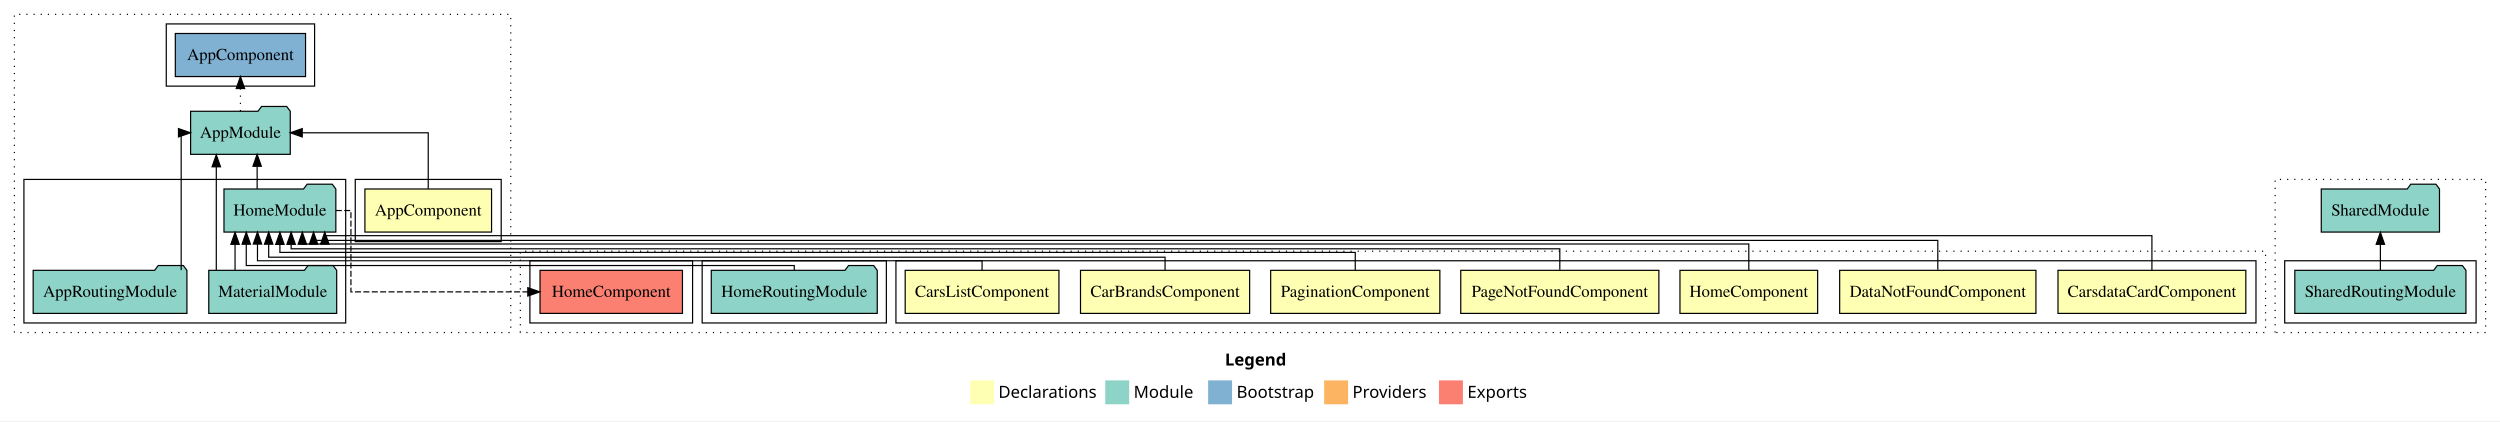
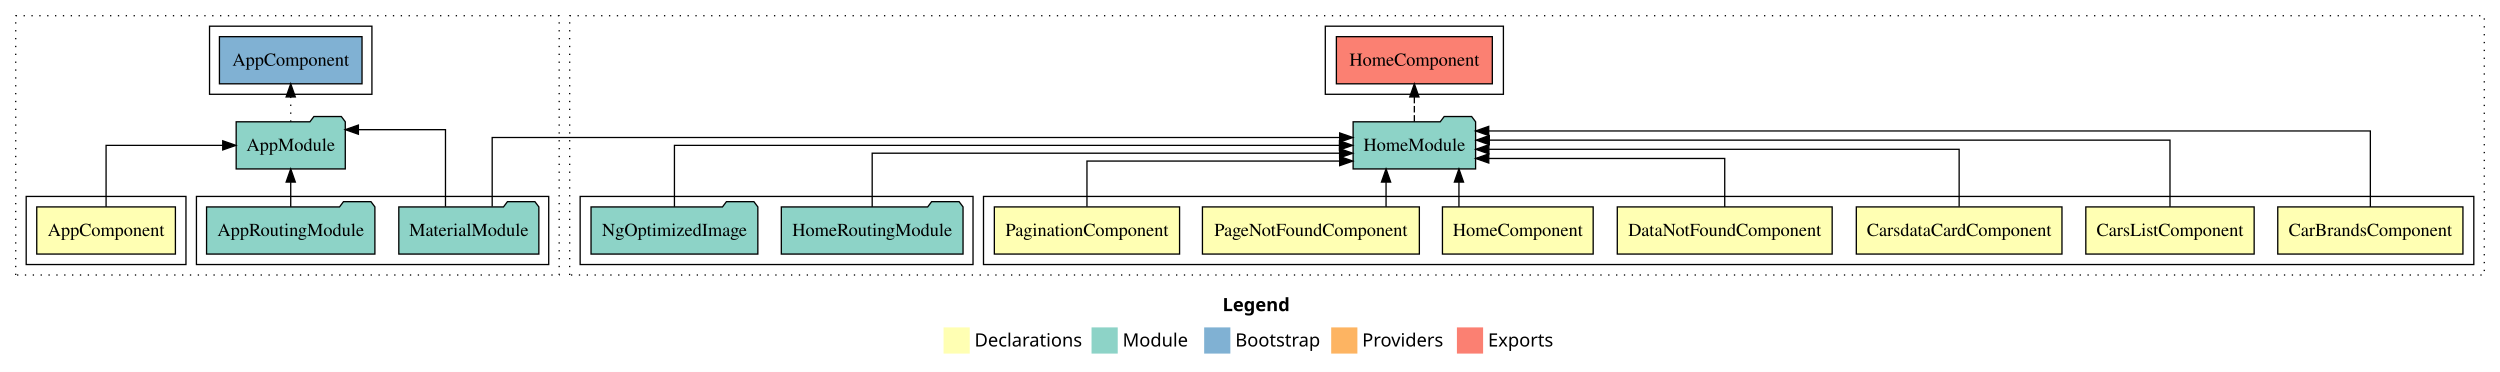
- <svg xmlns="http://www.w3.org/2000/svg" width="2090pt" height="352pt" viewBox="0.00 0.00 2090.00 352.00">
-   <g id="graph0" class="graph" transform="scale(1 1) rotate(0) translate(4 348)">
-     <polygon fill="white" stroke="transparent" points="-4,4 -4,-348 2086,-348 2086,4 -4,4" />
-     <text text-anchor="start" x="1020.01" y="-42.4" font-family="Times-12" font-weight="bold" font-size="14.00">Legend</text>
-     <polygon fill="#ffffb3" stroke="transparent" points="807,-10 807,-30 827,-30 827,-10 807,-10" />
-     <text text-anchor="start" x="830.63" y="-15.4" font-family="Times-12" font-size="14.00">  Declarations</text>
-     <polygon fill="#8dd3c7" stroke="transparent" points="920,-10 920,-30 940,-30 940,-10 920,-10" />
-     <text text-anchor="start" x="943.73" y="-15.4" font-family="Times-12" font-size="14.00">  Module</text>
-     <polygon fill="#80b1d3" stroke="transparent" points="1006,-10 1006,-30 1026,-30 1026,-10 1006,-10" />
-     <text text-anchor="start" x="1029.78" y="-15.4" font-family="Times-12" font-size="14.00">  Bootstrap</text>
-     <polygon fill="#fdb462" stroke="transparent" points="1103,-10 1103,-30 1123,-30 1123,-10 1103,-10" />
-     <text text-anchor="start" x="1126.67" y="-15.4" font-family="Times-12" font-size="14.00">  Providers</text>
-     <polygon fill="#fb8072" stroke="transparent" points="1199,-10 1199,-30 1219,-30 1219,-10 1199,-10" />
-     <text text-anchor="start" x="1222.73" y="-15.4" font-family="Times-12" font-size="14.00">  Exports</text>
+ <svg xmlns="http://www.w3.org/2000/svg" width="1909pt" height="284pt" viewBox="0.00 0.00 1909.00 284.00">
+   <g id="graph0" class="graph" transform="scale(1 1) rotate(0) translate(4 280)">
+     <polygon fill="white" stroke="transparent" points="-4,4 -4,-280 1905,-280 1905,4 -4,4" />
+     <text text-anchor="start" x="929.51" y="-42.4" font-family="Times-12" font-weight="bold" font-size="14.00">Legend</text>
+     <polygon fill="#ffffb3" stroke="transparent" points="716.5,-10 716.5,-30 736.5,-30 736.5,-10 716.5,-10" />
+     <text text-anchor="start" x="740.13" y="-15.4" font-family="Times-12" font-size="14.00">  Declarations</text>
+     <polygon fill="#8dd3c7" stroke="transparent" points="829.5,-10 829.5,-30 849.5,-30 849.5,-10 829.5,-10" />
+     <text text-anchor="start" x="853.23" y="-15.4" font-family="Times-12" font-size="14.00">  Module</text>
+     <polygon fill="#80b1d3" stroke="transparent" points="915.5,-10 915.5,-30 935.5,-30 935.5,-10 915.5,-10" />
+     <text text-anchor="start" x="939.28" y="-15.4" font-family="Times-12" font-size="14.00">  Bootstrap</text>
+     <polygon fill="#fdb462" stroke="transparent" points="1012.5,-10 1012.5,-30 1032.5,-30 1032.5,-10 1012.5,-10" />
+     <text text-anchor="start" x="1036.17" y="-15.4" font-family="Times-12" font-size="14.00">  Providers</text>
+     <polygon fill="#fb8072" stroke="transparent" points="1108.5,-10 1108.5,-30 1128.5,-30 1128.5,-10 1108.5,-10" />
+     <text text-anchor="start" x="1132.23" y="-15.4" font-family="Times-12" font-size="14.00">  Exports</text>
    <g id="clust1" class="cluster">
-       <polygon fill="none" stroke="black" stroke-dasharray="1,5" points="8,-70 8,-336 423,-336 423,-70 8,-70" />
+       <polygon fill="none" stroke="black" stroke-dasharray="1,5" points="8,-70 8,-268 423,-268 423,-70 8,-70" />
    </g>
    <g id="clust2" class="cluster">
-       <polygon fill="none" stroke="black" points="293,-146 293,-198 415,-198 415,-146 293,-146" />
+       <polygon fill="none" stroke="black" points="16,-78 16,-130 138,-130 138,-78 16,-78" />
    </g>
    <g id="clust4" class="cluster">
-       <polygon fill="none" stroke="black" points="16,-78 16,-198 285,-198 285,-78 16,-78" />
+       <polygon fill="none" stroke="black" points="146,-78 146,-130 415,-130 415,-78 146,-78" />
    </g>
    <g id="clust6" class="cluster">
-       <polygon fill="none" stroke="black" points="135,-276 135,-328 259,-328 259,-276 135,-276" />
+       <polygon fill="none" stroke="black" points="156,-208 156,-260 280,-260 280,-208 156,-208" />
    </g>
    <g id="clust14" class="cluster">
-       <polygon fill="none" stroke="black" stroke-dasharray="1,5" points="431,-70 431,-138 1890,-138 1890,-70 431,-70" />
+       <polygon fill="none" stroke="black" stroke-dasharray="1,5" points="431,-70 431,-268 1893,-268 1893,-70 431,-70" />
    </g>
    <g id="clust15" class="cluster">
-       <polygon fill="none" stroke="black" points="745,-78 745,-130 1882,-130 1882,-78 745,-78" />
+       <polygon fill="none" stroke="black" points="747,-78 747,-130 1885,-130 1885,-78 747,-78" />
    </g>
    <g id="clust23" class="cluster">
-       <polygon fill="none" stroke="black" points="583,-78 583,-130 737,-130 737,-78 583,-78" />
+       <polygon fill="none" stroke="black" points="439,-78 439,-130 739,-130 739,-78 439,-78" />
    </g>
    <g id="clust24" class="cluster">
-       <polygon fill="none" stroke="black" points="439,-78 439,-130 575,-130 575,-78 439,-78" />
-     </g>
-     <g id="clust39" class="cluster">
-       <polygon fill="none" stroke="black" stroke-dasharray="1,5" points="1898,-70 1898,-198 2074,-198 2074,-70 1898,-70" />
-     </g>
-     <g id="clust41" class="cluster">
-       <polygon fill="none" stroke="black" points="1906,-78 1906,-130 2066,-130 2066,-78 1906,-78" />
+       <polygon fill="none" stroke="black" points="1008,-208 1008,-260 1144,-260 1144,-208 1008,-208" />
    </g>
    <g id="node1" class="node">
-       <polygon fill="#ffffb3" stroke="black" points="406.94,-190 301.06,-190 301.06,-154 406.94,-154 406.94,-190" />
-       <text text-anchor="middle" x="354" y="-167.8" font-family="Times,serif" font-size="14.00">AppComponent</text>
+       <polygon fill="#ffffb3" stroke="black" points="129.94,-122 24.06,-122 24.06,-86 129.94,-86 129.94,-122" />
+       <text text-anchor="middle" x="77" y="-99.8" font-family="Times,serif" font-size="14.00">AppComponent</text>
    </g>
    <g id="node2" class="node">
-       <polygon fill="#8dd3c7" stroke="black" points="238.66,-255 235.66,-259 214.66,-259 211.66,-255 155.34,-255 155.34,-219 238.66,-219 238.66,-255" />
-       <text text-anchor="middle" x="197" y="-232.8" font-family="Times,serif" font-size="14.00">AppModule</text>
+       <polygon fill="#8dd3c7" stroke="black" points="259.66,-187 256.66,-191 235.66,-191 232.66,-187 176.34,-187 176.34,-151 259.66,-151 259.66,-187" />
+       <text text-anchor="middle" x="218" y="-164.8" font-family="Times,serif" font-size="14.00">AppModule</text>
    </g>
    <g id="edge1" class="edge">
-       <path fill="none" stroke="black" d="M354,-190.11C354,-209.34 354,-237 354,-237 354,-237 248.66,-237 248.66,-237" />
-       <polygon fill="black" stroke="black" points="248.66,-233.5 238.66,-237 248.66,-240.5 248.66,-233.5" />
+       <path fill="none" stroke="black" d="M77,-122.11C77,-141.34 77,-169 77,-169 77,-169 166.08,-169 166.08,-169" />
+       <polygon fill="black" stroke="black" points="166.08,-172.5 176.08,-169 166.08,-165.5 166.08,-172.5" />
+     </g>
+     <g id="node5" class="node">
+       <polygon fill="#80b1d3" stroke="black" points="272.44,-252 163.56,-252 163.56,-216 272.44,-216 272.44,-252" />
+       <text text-anchor="middle" x="218" y="-229.8" font-family="Times,serif" font-size="14.00">AppComponent </text>
+     </g>
+     <g id="edge4" class="edge">
+       <path fill="none" stroke="black" stroke-dasharray="1,5" d="M218,-187.11C218,-187.11 218,-205.99 218,-205.99" />
+       <polygon fill="black" stroke="black" points="214.5,-205.99 218,-215.99 221.5,-205.99 214.5,-205.99" />
+     </g>
+     <g id="node3" class="node">
+       <polygon fill="#8dd3c7" stroke="black" points="282.27,-122 279.27,-126 258.27,-126 255.27,-122 153.73,-122 153.73,-86 282.27,-86 282.27,-122" />
+       <text text-anchor="middle" x="218" y="-99.8" font-family="Times,serif" font-size="14.00">AppRoutingModule</text>
+     </g>
+     <g id="edge2" class="edge">
+       <path fill="none" stroke="black" d="M218,-122.11C218,-122.11 218,-140.99 218,-140.99" />
+       <polygon fill="black" stroke="black" points="214.5,-140.99 218,-150.99 221.5,-140.99 214.5,-140.99" />
+     </g>
+     <g id="node4" class="node">
+       <polygon fill="#8dd3c7" stroke="black" points="407.47,-122 404.47,-126 383.47,-126 380.47,-122 300.53,-122 300.53,-86 407.47,-86 407.47,-122" />
+       <text text-anchor="middle" x="354" y="-99.8" font-family="Times,serif" font-size="14.00">MaterialModule</text>
+     </g>
+     <g id="edge3" class="edge">
+       <path fill="none" stroke="black" d="M336.17,-122.25C336.17,-145.02 336.17,-181 336.17,-181 336.17,-181 269.66,-181 269.66,-181" />
+       <polygon fill="black" stroke="black" points="269.66,-177.5 259.66,-181 269.66,-184.5 269.66,-177.5" />
+     </g>
+     <g id="node13" class="node">
+       <polygon fill="#8dd3c7" stroke="black" points="1122.76,-187 1119.76,-191 1098.76,-191 1095.76,-187 1029.24,-187 1029.24,-151 1122.76,-151 1122.76,-187" />
+       <text text-anchor="middle" x="1076" y="-164.8" font-family="Times,serif" font-size="14.00">HomeModule</text>
+     </g>
+     <g id="edge13" class="edge">
+       <path fill="none" stroke="black" d="M371.83,-122.28C371.83,-143.32 371.83,-175 371.83,-175 371.83,-175 1018.98,-175 1018.98,-175" />
+       <polygon fill="black" stroke="black" points="1018.98,-178.5 1028.98,-175 1018.98,-171.5 1018.98,-178.5" />
    </g>
    <g id="node6" class="node">
-       <polygon fill="#80b1d3" stroke="black" points="251.44,-320 142.56,-320 142.56,-284 251.44,-284 251.44,-320" />
-       <text text-anchor="middle" x="197" y="-297.8" font-family="Times,serif" font-size="14.00">AppComponent </text>
+       <polygon fill="#ffffb3" stroke="black" points="1876.7,-122 1735.3,-122 1735.3,-86 1876.7,-86 1876.7,-122" />
+       <text text-anchor="middle" x="1806" y="-99.8" font-family="Times,serif" font-size="14.00">CarBrandsComponent</text>
    </g>
    <g id="edge5" class="edge">
-       <path fill="none" stroke="black" stroke-dasharray="1,5" d="M197,-255.11C197,-255.11 197,-273.99 197,-273.99" />
-       <polygon fill="black" stroke="black" points="193.5,-273.99 197,-283.99 200.5,-273.99 193.5,-273.99" />
+       <path fill="none" stroke="black" d="M1806,-122.01C1806,-144.49 1806,-180 1806,-180 1806,-180 1132.78,-180 1132.78,-180" />
+       <polygon fill="black" stroke="black" points="1132.78,-176.5 1122.78,-180 1132.78,-183.5 1132.78,-176.5" />
    </g>
-     <g id="node3" class="node">
-       <polygon fill="#8dd3c7" stroke="black" points="152.27,-122 149.27,-126 128.27,-126 125.27,-122 23.73,-122 23.73,-86 152.27,-86 152.27,-122" />
-       <text text-anchor="middle" x="88" y="-99.8" font-family="Times,serif" font-size="14.00">AppRoutingModule</text>
+     <g id="node7" class="node">
+       <polygon fill="#ffffb3" stroke="black" points="1717.27,-122 1588.73,-122 1588.73,-86 1717.27,-86 1717.27,-122" />
+       <text text-anchor="middle" x="1653" y="-99.8" font-family="Times,serif" font-size="14.00">CarsListComponent</text>
    </g>
-     <g id="edge2" class="edge">
-       <path fill="none" stroke="black" d="M147.46,-122.21C147.46,-158.64 147.46,-237 147.46,-237 147.46,-237 148.23,-237 148.23,-237" />
-       <polygon fill="black" stroke="black" points="145.2,-240.5 155.2,-237 145.2,-233.5 145.2,-240.5" />
+     <g id="edge6" class="edge">
+       <path fill="none" stroke="black" d="M1653,-122.13C1653,-142.57 1653,-173 1653,-173 1653,-173 1133.22,-173 1133.22,-173" />
+       <polygon fill="black" stroke="black" points="1133.22,-169.5 1123.22,-173 1133.22,-176.5 1133.22,-169.5" />
    </g>
-     <g id="node4" class="node">
-       <polygon fill="#8dd3c7" stroke="black" points="276.76,-190 273.76,-194 252.76,-194 249.76,-190 183.24,-190 183.24,-154 276.76,-154 276.76,-190" />
-       <text text-anchor="middle" x="230" y="-167.8" font-family="Times,serif" font-size="14.00">HomeModule</text>
+     <g id="node8" class="node">
+       <polygon fill="#ffffb3" stroke="black" points="1570.52,-122 1413.48,-122 1413.48,-86 1570.52,-86 1570.52,-122" />
+       <text text-anchor="middle" x="1492" y="-99.8" font-family="Times,serif" font-size="14.00">CarsdataCardComponent</text>
    </g>
-     <g id="edge3" class="edge">
-       <path fill="none" stroke="black" d="M210.97,-190.11C210.97,-190.11 210.97,-208.99 210.97,-208.99" />
-       <polygon fill="black" stroke="black" points="207.47,-208.99 210.97,-218.99 214.47,-208.99 207.47,-208.99" />
+     <g id="edge7" class="edge">
+       <path fill="none" stroke="black" d="M1492,-122.27C1492,-140.56 1492,-166 1492,-166 1492,-166 1132.91,-166 1132.91,-166" />
+       <polygon fill="black" stroke="black" points="1132.91,-162.5 1122.91,-166 1132.91,-169.5 1132.91,-162.5" />
+     </g>
+     <g id="node9" class="node">
+       <polygon fill="#ffffb3" stroke="black" points="1395.04,-122 1230.96,-122 1230.96,-86 1395.04,-86 1395.04,-122" />
+       <text text-anchor="middle" x="1313" y="-99.8" font-family="Times,serif" font-size="14.00">DataNotFoundComponent</text>
+     </g>
+     <g id="edge8" class="edge">
+       <path fill="none" stroke="black" d="M1313,-122.01C1313,-138.05 1313,-159 1313,-159 1313,-159 1132.82,-159 1132.82,-159" />
+       <polygon fill="black" stroke="black" points="1132.82,-155.5 1122.82,-159 1132.82,-162.5 1132.82,-155.5" />
+     </g>
+     <g id="node10" class="node">
+       <polygon fill="#ffffb3" stroke="black" points="1212.55,-122 1097.45,-122 1097.45,-86 1212.55,-86 1212.55,-122" />
+       <text text-anchor="middle" x="1155" y="-99.8" font-family="Times,serif" font-size="14.00">HomeComponent</text>
+     </g>
+     <g id="edge9" class="edge">
+       <path fill="none" stroke="black" d="M1110.05,-122.11C1110.05,-122.11 1110.05,-140.99 1110.05,-140.99" />
+       <polygon fill="black" stroke="black" points="1106.55,-140.99 1110.05,-150.99 1113.55,-140.99 1106.55,-140.99" />
+     </g>
+     <g id="node11" class="node">
+       <polygon fill="#ffffb3" stroke="black" points="1079.82,-122 914.18,-122 914.18,-86 1079.82,-86 1079.82,-122" />
+       <text text-anchor="middle" x="997" y="-99.8" font-family="Times,serif" font-size="14.00">PageNotFoundComponent</text>
+     </g>
+     <g id="edge10" class="edge">
+       <path fill="none" stroke="black" d="M1054.39,-122.11C1054.39,-122.11 1054.39,-140.99 1054.39,-140.99" />
+       <polygon fill="black" stroke="black" points="1050.89,-140.99 1054.39,-150.99 1057.89,-140.99 1050.89,-140.99" />
+     </g>
+     <g id="node12" class="node">
+       <polygon fill="#ffffb3" stroke="black" points="896.72,-122 755.28,-122 755.28,-86 896.72,-86 896.72,-122" />
+       <text text-anchor="middle" x="826" y="-99.8" font-family="Times,serif" font-size="14.00">PaginationComponent</text>
+     </g>
+     <g id="edge11" class="edge">
+       <path fill="none" stroke="black" d="M826,-122.24C826,-137.57 826,-157 826,-157 826,-157 1018.98,-157 1018.98,-157" />
+       <polygon fill="black" stroke="black" points="1018.98,-160.5 1028.98,-157 1018.98,-153.5 1018.98,-160.5" />
+     </g>
+     <g id="node16" class="node">
+       <polygon fill="#fb8072" stroke="black" points="1135.54,-252 1016.46,-252 1016.46,-216 1135.54,-216 1135.54,-252" />
+       <text text-anchor="middle" x="1076" y="-229.8" font-family="Times,serif" font-size="14.00">HomeComponent </text>
+     </g>
+     <g id="edge15" class="edge">
+       <path fill="none" stroke="black" stroke-dasharray="5,2" d="M1076,-187.11C1076,-187.11 1076,-205.99 1076,-205.99" />
+       <polygon fill="black" stroke="black" points="1072.5,-205.99 1076,-215.99 1079.5,-205.99 1072.5,-205.99" />
+     </g>
+     <g id="node14" class="node">
+       <polygon fill="#8dd3c7" stroke="black" points="731.38,-122 728.38,-126 707.38,-126 704.38,-122 592.62,-122 592.62,-86 731.38,-86 731.38,-122" />
+       <text text-anchor="middle" x="662" y="-99.8" font-family="Times,serif" font-size="14.00">HomeRoutingModule</text>
+     </g>
+     <g id="edge12" class="edge">
+       <path fill="none" stroke="black" d="M662,-122.02C662,-139.37 662,-163 662,-163 662,-163 1018.91,-163 1018.91,-163" />
+       <polygon fill="black" stroke="black" points="1018.91,-166.5 1028.91,-163 1018.91,-159.5 1018.91,-166.5" />
    </g>
    <g id="node15" class="node">
-       <polygon fill="#fb8072" stroke="black" points="566.54,-122 447.46,-122 447.46,-86 566.54,-86 566.54,-122" />
-       <text text-anchor="middle" x="507" y="-99.8" font-family="Times,serif" font-size="14.00">HomeComponent </text>
-     </g>
-     <g id="edge15" class="edge">
-       <path fill="none" stroke="black" stroke-dasharray="5,2" d="M276.79,-172C284.15,-172 289.38,-172 289.38,-172 289.38,-172 289.38,-104 289.38,-104 289.38,-104 437.25,-104 437.25,-104" />
-       <polygon fill="black" stroke="black" points="437.25,-107.5 447.25,-104 437.25,-100.5 437.25,-107.5" />
-     </g>
-     <g id="node5" class="node">
-       <polygon fill="#8dd3c7" stroke="black" points="277.47,-122 274.47,-126 253.47,-126 250.47,-122 170.53,-122 170.53,-86 277.47,-86 277.47,-122" />
-       <text text-anchor="middle" x="224" y="-99.8" font-family="Times,serif" font-size="14.00">MaterialModule</text>
-     </g>
-     <g id="edge4" class="edge">
-       <path fill="none" stroke="black" d="M176.82,-122.21C176.82,-122.21 176.82,-208.58 176.82,-208.58" />
-       <polygon fill="black" stroke="black" points="173.32,-208.58 176.82,-218.58 180.32,-208.58 173.32,-208.58" />
+       <polygon fill="#8dd3c7" stroke="black" points="574.69,-122 571.69,-126 550.69,-126 547.69,-122 447.31,-122 447.31,-86 574.69,-86 574.69,-122" />
+       <text text-anchor="middle" x="511" y="-99.8" font-family="Times,serif" font-size="14.00">NgOptimizedImage</text>
    </g>
    <g id="edge14" class="edge">
-       <path fill="none" stroke="black" d="M192.5,-122.22C192.5,-122.22 192.5,-143.73 192.5,-143.73" />
-       <polygon fill="black" stroke="black" points="189,-143.73 192.5,-153.73 196,-143.73 189,-143.73" />
-     </g>
-     <g id="node7" class="node">
-       <polygon fill="#ffffb3" stroke="black" points="1040.7,-122 899.3,-122 899.3,-86 1040.7,-86 1040.7,-122" />
-       <text text-anchor="middle" x="970" y="-99.8" font-family="Times,serif" font-size="14.00">CarBrandsComponent</text>
-     </g>
-     <g id="edge6" class="edge">
-       <path fill="none" stroke="black" d="M970,-122.2C970,-128.03 970,-133 970,-133 970,-133 220.62,-133 220.62,-133 220.62,-133 220.62,-143.87 220.62,-143.87" />
-       <polygon fill="black" stroke="black" points="217.12,-143.87 220.62,-153.87 224.12,-143.87 217.12,-143.87" />
-     </g>
-     <g id="node8" class="node">
-       <polygon fill="#ffffb3" stroke="black" points="881.27,-122 752.73,-122 752.73,-86 881.27,-86 881.27,-122" />
-       <text text-anchor="middle" x="817" y="-99.8" font-family="Times,serif" font-size="14.00">CarsListComponent</text>
-     </g>
-     <g id="edge7" class="edge">
-       <path fill="none" stroke="black" d="M817,-122.06C817,-126.49 817,-130 817,-130 817,-130 211.25,-130 211.25,-130 211.25,-130 211.25,-143.94 211.25,-143.94" />
-       <polygon fill="black" stroke="black" points="207.75,-143.94 211.25,-153.94 214.75,-143.94 207.75,-143.94" />
-     </g>
-     <g id="node9" class="node">
-       <polygon fill="#ffffb3" stroke="black" points="1873.52,-122 1716.48,-122 1716.48,-86 1873.52,-86 1873.52,-122" />
-       <text text-anchor="middle" x="1795" y="-99.8" font-family="Times,serif" font-size="14.00">CarsdataCardComponent</text>
-     </g>
-     <g id="edge8" class="edge">
-       <path fill="none" stroke="black" d="M1795,-122.04C1795,-135.29 1795,-151 1795,-151 1795,-151 267.5,-151 267.5,-151 267.5,-151 267.5,-151.29 267.5,-151.29" />
-       <polygon fill="black" stroke="black" points="264.01,-143.92 267.5,-153.92 271.01,-143.92 264.01,-143.92" />
-     </g>
-     <g id="node10" class="node">
-       <polygon fill="#ffffb3" stroke="black" points="1698.04,-122 1533.96,-122 1533.96,-86 1698.04,-86 1698.04,-122" />
-       <text text-anchor="middle" x="1616" y="-99.8" font-family="Times,serif" font-size="14.00">DataNotFoundComponent</text>
-     </g>
-     <g id="edge9" class="edge">
-       <path fill="none" stroke="black" d="M1616,-122.49C1616,-134.14 1616,-147 1616,-147 1616,-147 258.13,-147 258.13,-147 258.13,-147 258.13,-147.68 258.13,-147.68" />
-       <polygon fill="black" stroke="black" points="254.63,-143.83 258.13,-153.83 261.63,-143.83 254.63,-143.83" />
-     </g>
-     <g id="node11" class="node">
-       <polygon fill="#ffffb3" stroke="black" points="1515.55,-122 1400.45,-122 1400.45,-86 1515.55,-86 1515.55,-122" />
-       <text text-anchor="middle" x="1458" y="-99.8" font-family="Times,serif" font-size="14.00">HomeComponent</text>
-     </g>
-     <g id="edge10" class="edge">
-       <path fill="none" stroke="black" d="M1458,-122.13C1458,-132.71 1458,-144 1458,-144 1458,-144 248.75,-144 248.75,-144 248.75,-144 248.75,-144.98 248.75,-144.98" />
-       <polygon fill="black" stroke="black" points="245.25,-143.79 248.75,-153.79 252.25,-143.79 245.25,-143.79" />
-     </g>
-     <g id="node12" class="node">
-       <polygon fill="#ffffb3" stroke="black" points="1382.82,-122 1217.18,-122 1217.18,-86 1382.82,-86 1382.82,-122" />
-       <text text-anchor="middle" x="1300" y="-99.8" font-family="Times,serif" font-size="14.00">PageNotFoundComponent</text>
-     </g>
-     <g id="edge11" class="edge">
-       <path fill="none" stroke="black" d="M1300,-122.42C1300,-131.28 1300,-140 1300,-140 1300,-140 239.38,-140 239.38,-140 239.38,-140 239.38,-143.76 239.38,-143.76" />
-       <polygon fill="black" stroke="black" points="235.88,-143.76 239.38,-153.76 242.88,-143.76 235.88,-143.76" />
-     </g>
-     <g id="node13" class="node">
-       <polygon fill="#ffffb3" stroke="black" points="1199.72,-122 1058.28,-122 1058.28,-86 1199.72,-86 1199.72,-122" />
-       <text text-anchor="middle" x="1129" y="-99.8" font-family="Times,serif" font-size="14.00">PaginationComponent</text>
-     </g>
-     <g id="edge12" class="edge">
-       <path fill="none" stroke="black" d="M1129,-122.04C1129,-129.75 1129,-137 1129,-137 1129,-137 230,-137 230,-137 230,-137 230,-143.68 230,-143.68" />
-       <polygon fill="black" stroke="black" points="226.5,-143.68 230,-153.68 233.5,-143.68 226.5,-143.68" />
-     </g>
-     <g id="node14" class="node">
-       <polygon fill="#8dd3c7" stroke="black" points="729.38,-122 726.38,-126 705.38,-126 702.38,-122 590.62,-122 590.62,-86 729.38,-86 729.38,-122" />
-       <text text-anchor="middle" x="660" y="-99.8" font-family="Times,serif" font-size="14.00">HomeRoutingModule</text>
-     </g>
-     <g id="edge13" class="edge">
-       <path fill="none" stroke="black" d="M660,-122.17C660,-124.45 660,-126 660,-126 660,-126 201.87,-126 201.87,-126 201.87,-126 201.87,-143.82 201.87,-143.82" />
-       <polygon fill="black" stroke="black" points="198.37,-143.82 201.87,-153.82 205.37,-143.82 198.37,-143.82" />
-     </g>
-     <g id="node16" class="node">
-       <polygon fill="#8dd3c7" stroke="black" points="2057.54,-122 2054.54,-126 2033.54,-126 2030.54,-122 1914.46,-122 1914.46,-86 2057.54,-86 2057.54,-122" />
-       <text text-anchor="middle" x="1986" y="-99.8" font-family="Times,serif" font-size="14.00">SharedRoutingModule</text>
-     </g>
-     <g id="node17" class="node">
-       <polygon fill="#8dd3c7" stroke="black" points="2035.42,-190 2032.42,-194 2011.42,-194 2008.42,-190 1936.58,-190 1936.58,-154 2035.42,-154 2035.42,-190" />
-       <text text-anchor="middle" x="1986" y="-167.8" font-family="Times,serif" font-size="14.00">SharedModule</text>
-     </g>
-     <g id="edge16" class="edge">
-       <path fill="none" stroke="black" d="M1986,-122.22C1986,-122.22 1986,-143.73 1986,-143.73" />
-       <polygon fill="black" stroke="black" points="1982.5,-143.73 1986,-153.73 1989.5,-143.73 1982.5,-143.73" />
+       <path fill="none" stroke="black" d="M511,-122.11C511,-141.34 511,-169 511,-169 511,-169 1018.8,-169 1018.8,-169" />
+       <polygon fill="black" stroke="black" points="1018.8,-172.5 1028.8,-169 1018.8,-165.5 1018.8,-172.5" />
    </g>
  </g>
</svg>
